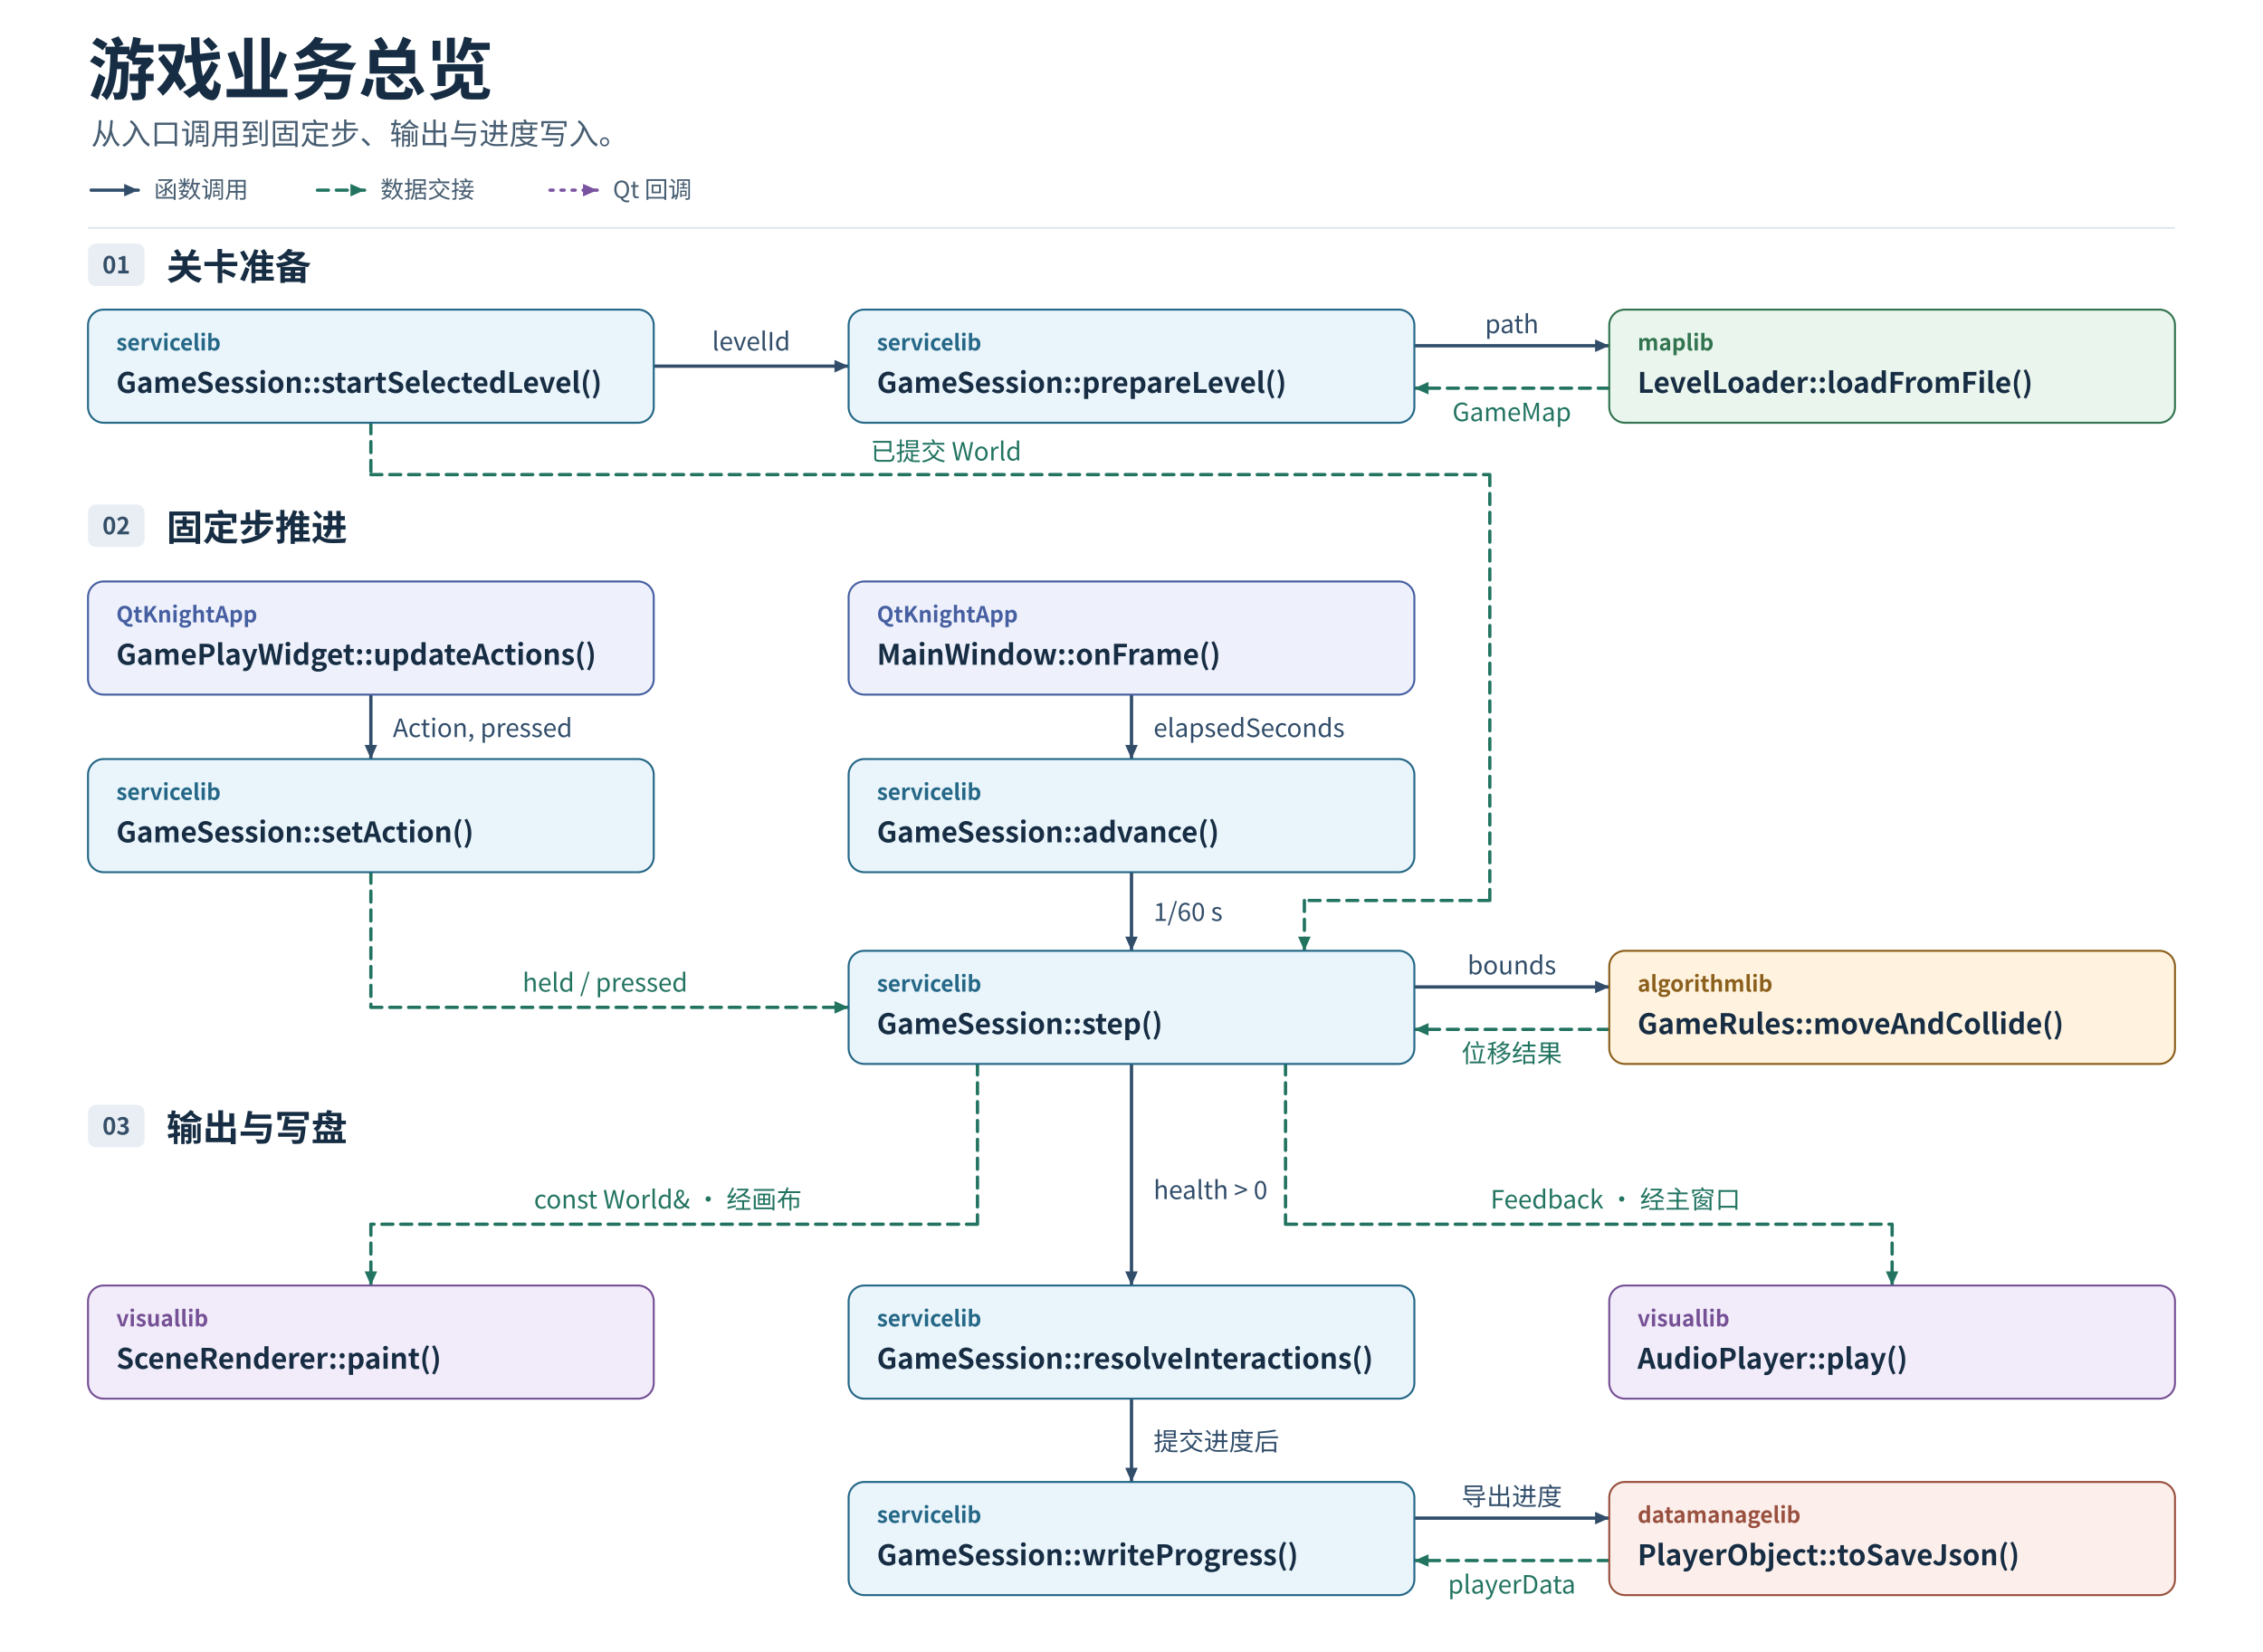
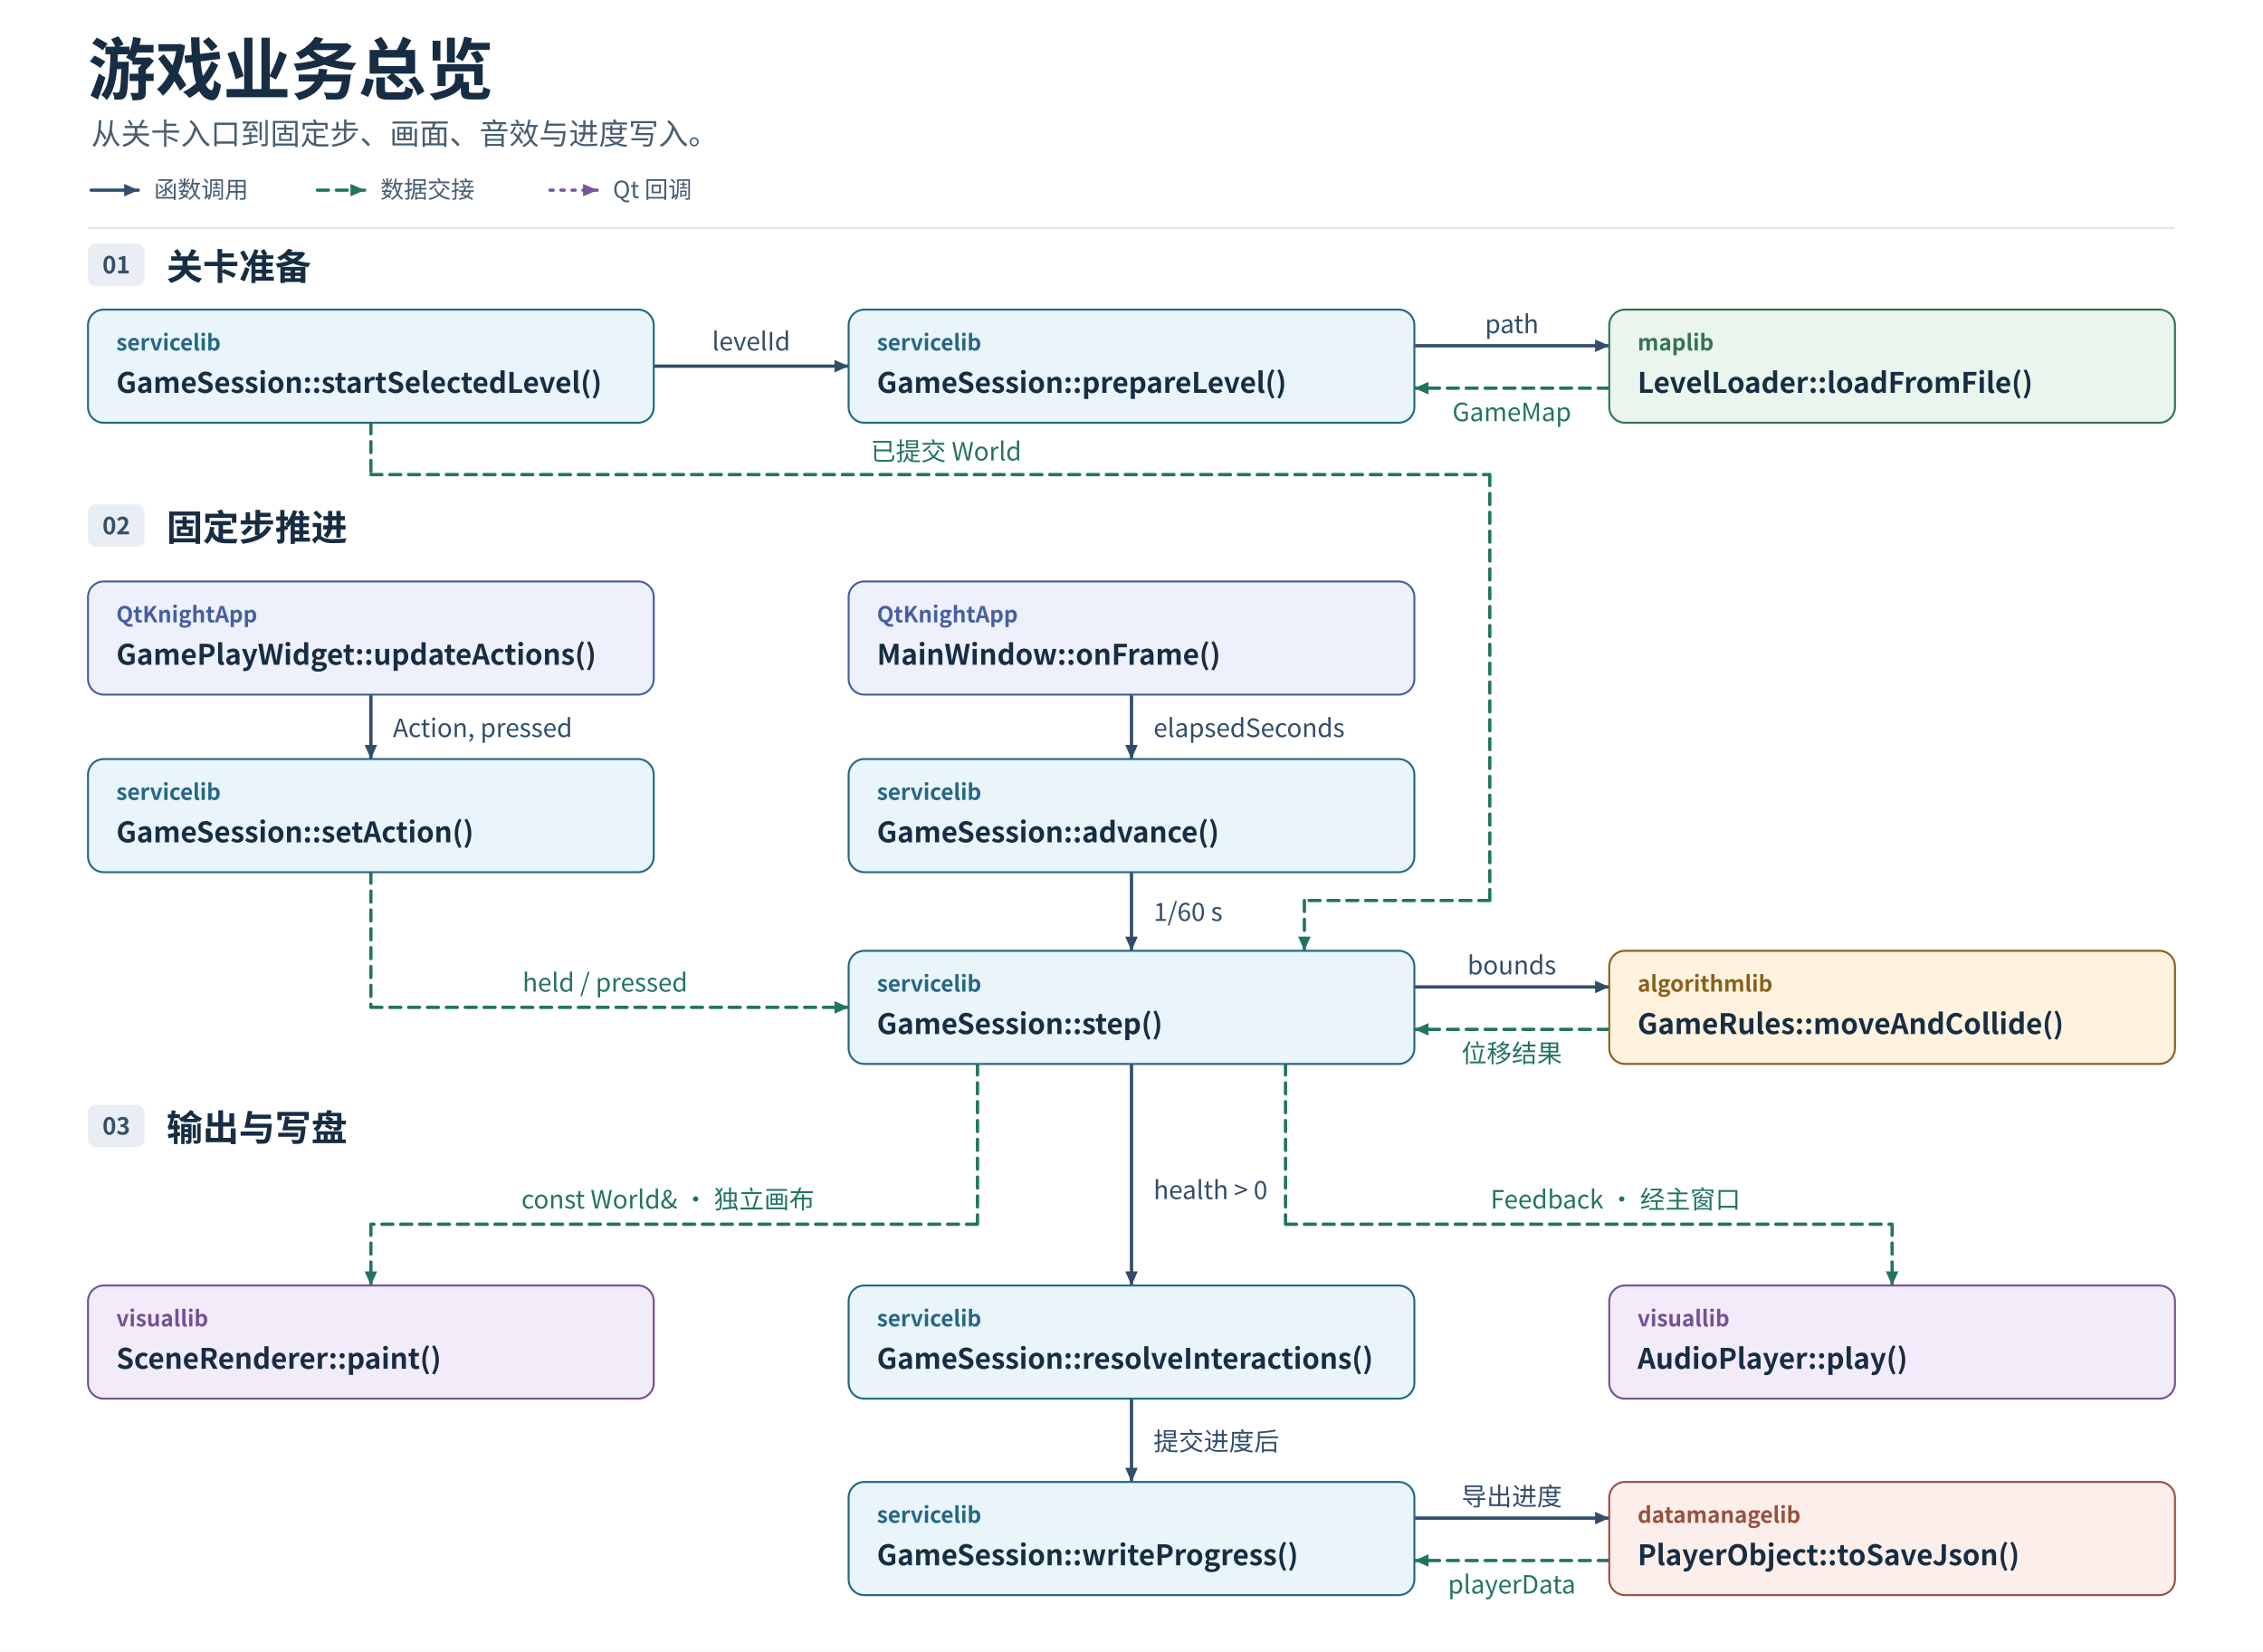
<svg xmlns="http://www.w3.org/2000/svg" width="1440" height="1051" viewBox="0 32 1440 1051" xml:lang="zh-CN" role="img" aria-labelledby="title description">
  <g font-family="Microsoft YaHei, Noto Sans CJK SC, Segoe UI, sans-serif">
    <rect x="0" y="0" width="1440" height="1083" rx="0" fill="#ffffff" stroke="none" stroke-width="1" />
    <text x="56" y="92" text-anchor="start" font-size="43" font-weight="700" fill="#172d43">游戏业务总览</text>
-     <text x="58" y="124" text-anchor="start" font-size="19" font-weight="400" fill="#475d71">从入口调用到固定步、输出与进度写入。</text>
+     <text x="58" y="124" text-anchor="start" font-size="19" font-weight="400" fill="#475d71">从关卡入口到固定步、画面、音效与进度写入。</text>
    <polyline points="58,153 88,153" fill="none" stroke="#314d6a" stroke-width="2.1" stroke-linecap="round" stroke-linejoin="round" />
    <polygon points="88,153 79,157 79,149" fill="#314d6a" />
    <text x="98" y="158" text-anchor="start" font-size="15" font-weight="400" fill="#475d71">函数调用</text>
    <path d="M202,153 L209,153 M214,153 L221,153 M226,153 L232,153" fill="none" stroke="#227461" stroke-width="2.1" stroke-linecap="round" stroke-linejoin="round" />
    <polygon points="232,153 223,157 223,149" fill="#227461" />
    <text x="242" y="158" text-anchor="start" font-size="15" font-weight="400" fill="#475d71">数据交接</text>
    <path d="M350,153 L352,153 M357,153 L359,153 M364,153 L366,153 M371,153 L373,153 M378,153 L380,153" fill="none" stroke="#7953a0" stroke-width="2.1" stroke-linecap="round" stroke-linejoin="round" />
    <polygon points="380,153 371,157 371,149" fill="#7953a0" />
    <text x="390" y="158" text-anchor="start" font-size="15" font-weight="400" fill="#475d71">Qt 回调</text>
    <line x1="56" y1="177" x2="1384" y2="177" stroke="#dbe3eb" />
    <rect x="56" y="187" width="36" height="27" rx="5" fill="#e9eef4" stroke="none" stroke-width="1" />
    <text x="74" y="206" text-anchor="middle" font-size="15" font-weight="700" fill="#354f68">01</text>
    <text x="106" y="210" text-anchor="start" font-size="23" font-weight="700" fill="#172d43">关卡准备</text>
    <rect x="56" y="353" width="36" height="27" rx="5" fill="#e9eef4" stroke="none" stroke-width="1" />
    <text x="74" y="372" text-anchor="middle" font-size="15" font-weight="700" fill="#354f68">02</text>
    <text x="106" y="376" text-anchor="start" font-size="23" font-weight="700" fill="#172d43">固定步推进</text>
    <rect x="56" y="735" width="36" height="27" rx="5" fill="#e9eef4" stroke="none" stroke-width="1" />
    <text x="74" y="754" text-anchor="middle" font-size="15" font-weight="700" fill="#354f68">03</text>
    <text x="106" y="758" text-anchor="start" font-size="23" font-weight="700" fill="#172d43">输出与写盘</text>
    <polyline points="416,265 540,265" fill="none" stroke="#314d6a" stroke-width="2.1" stroke-linecap="round" stroke-linejoin="round" />
    <polygon points="540,265 531,269 531,261" fill="#314d6a" />
    <polyline points="900,252 1024,252" fill="none" stroke="#314d6a" stroke-width="2.1" stroke-linecap="round" stroke-linejoin="round" />
    <polygon points="1024,252 1015,256 1015,248" fill="#314d6a" />
    <path d="M1024,279 L1017,279 M1012,279 L1005,279 M1000,279 L993,279 M988,279 L981,279 M976,279 L969,279 M964,279 L957,279 M952,279 L945,279 M940,279 L933,279 M928,279 L921,279 M916,279 L909,279 M904,279 L900,279" fill="none" stroke="#227461" stroke-width="2.1" stroke-linecap="round" stroke-linejoin="round" />
    <polygon points="900,279 909,275 909,283" fill="#227461" />
    <path d="M236,301 L236,308 M236,313 L236,320 M236,325 L236,332 M236,334 L243,334 M248,334 L255,334 M260,334 L267,334 M272,334 L279,334 M284,334 L291,334 M296,334 L303,334 M308,334 L315,334 M320,334 L327,334 M332,334 L339,334 M344,334 L351,334 M356,334 L363,334 M368,334 L375,334 M380,334 L387,334 M392,334 L399,334 M404,334 L411,334 M416,334 L423,334 M428,334 L435,334 M440,334 L447,334 M452,334 L459,334 M464,334 L471,334 M476,334 L483,334 M488,334 L495,334 M500,334 L507,334 M512,334 L519,334 M524,334 L531,334 M536,334 L543,334 M548,334 L555,334 M560,334 L567,334 M572,334 L579,334 M584,334 L591,334 M596,334 L603,334 M608,334 L615,334 M620,334 L627,334 M632,334 L639,334 M644,334 L651,334 M656,334 L663,334 M668,334 L675,334 M680,334 L687,334 M692,334 L699,334 M704,334 L711,334 M716,334 L723,334 M728,334 L735,334 M740,334 L747,334 M752,334 L759,334 M764,334 L771,334 M776,334 L783,334 M788,334 L795,334 M800,334 L807,334 M812,334 L819,334 M824,334 L831,334 M836,334 L843,334 M848,334 L855,334 M860,334 L867,334 M872,334 L879,334 M884,334 L891,334 M896,334 L903,334 M908,334 L915,334 M920,334 L927,334 M932,334 L939,334 M944,334 L948,334 M948,334 L948,341 M948,346 L948,353 M948,358 L948,365 M948,370 L948,377 M948,382 L948,389 M948,394 L948,401 M948,406 L948,413 M948,418 L948,425 M948,430 L948,437 M948,442 L948,449 M948,454 L948,461 M948,466 L948,473 M948,478 L948,485 M948,490 L948,497 M948,502 L948,509 M948,514 L948,521 M948,526 L948,533 M948,538 L948,545 M948,550 L948,557 M948,562 L948,569 M948,574 L948,581 M948,586 L948,593 M948,598 L948,605 M948,605 L941,605 M936,605 L929,605 M924,605 L917,605 M912,605 L905,605 M900,605 L893,605 M888,605 L881,605 M876,605 L869,605 M864,605 L857,605 M852,605 L845,605 M840,605 L833,605 M830,605 L830,612 M830,617 L830,624 M830,629 L830,636" fill="none" stroke="#227461" stroke-width="2.1" stroke-linecap="round" stroke-linejoin="round" />
    <polygon points="830,637 826,628 834,628" fill="#227461" />
    <polyline points="236,474 236,515" fill="none" stroke="#314d6a" stroke-width="2.1" stroke-linecap="round" stroke-linejoin="round" />
    <polygon points="236,515 232,506 240,506" fill="#314d6a" />
    <polyline points="720,474 720,515" fill="none" stroke="#314d6a" stroke-width="2.1" stroke-linecap="round" stroke-linejoin="round" />
    <polygon points="720,515 716,506 724,506" fill="#314d6a" />
    <polyline points="720,587 720,637" fill="none" stroke="#314d6a" stroke-width="2.1" stroke-linecap="round" stroke-linejoin="round" />
    <polygon points="720,637 716,628 724,628" fill="#314d6a" />
    <path d="M236,587 L236,594 M236,599 L236,606 M236,611 L236,618 M236,623 L236,630 M236,635 L236,642 M236,647 L236,654 M236,659 L236,666 M236,671 L236,673 M236,673 L243,673 M248,673 L255,673 M260,673 L267,673 M272,673 L279,673 M284,673 L291,673 M296,673 L303,673 M308,673 L315,673 M320,673 L327,673 M332,673 L339,673 M344,673 L351,673 M356,673 L363,673 M368,673 L375,673 M380,673 L387,673 M392,673 L399,673 M404,673 L411,673 M416,673 L423,673 M428,673 L435,673 M440,673 L447,673 M452,673 L459,673 M464,673 L471,673 M476,673 L483,673 M488,673 L495,673 M500,673 L507,673 M512,673 L519,673 M524,673 L531,673 M536,673 L540,673" fill="none" stroke="#227461" stroke-width="2.1" stroke-linecap="round" stroke-linejoin="round" />
    <polygon points="540,673 531,677 531,669" fill="#227461" />
    <polyline points="900,660 1024,660" fill="none" stroke="#314d6a" stroke-width="2.1" stroke-linecap="round" stroke-linejoin="round" />
    <polygon points="1024,660 1015,664 1015,656" fill="#314d6a" />
    <path d="M1024,687 L1017,687 M1012,687 L1005,687 M1000,687 L993,687 M988,687 L981,687 M976,687 L969,687 M964,687 L957,687 M952,687 L945,687 M940,687 L933,687 M928,687 L921,687 M916,687 L909,687 M904,687 L900,687" fill="none" stroke="#227461" stroke-width="2.1" stroke-linecap="round" stroke-linejoin="round" />
    <polygon points="900,687 909,683 909,691" fill="#227461" />
    <path d="M622,709 L622,716 M622,721 L622,728 M622,733 L622,740 M622,745 L622,752 M622,757 L622,764 M622,769 L622,776 M622,781 L622,788 M622,793 L622,800 M622,805 L622,811 M622,811 L615,811 M610,811 L603,811 M598,811 L591,811 M586,811 L579,811 M574,811 L567,811 M562,811 L555,811 M550,811 L543,811 M538,811 L531,811 M526,811 L519,811 M514,811 L507,811 M502,811 L495,811 M490,811 L483,811 M478,811 L471,811 M466,811 L459,811 M454,811 L447,811 M442,811 L435,811 M430,811 L423,811 M418,811 L411,811 M406,811 L399,811 M394,811 L387,811 M382,811 L375,811 M370,811 L363,811 M358,811 L351,811 M346,811 L339,811 M334,811 L327,811 M322,811 L315,811 M310,811 L303,811 M298,811 L291,811 M286,811 L279,811 M274,811 L267,811 M262,811 L255,811 M250,811 L243,811 M238,811 L236,811 M236,811 L236,818 M236,823 L236,830 M236,835 L236,842 M236,847 L236,850" fill="none" stroke="#227461" stroke-width="2.1" stroke-linecap="round" stroke-linejoin="round" />
    <polygon points="236,850 232,841 240,841" fill="#227461" />
    <polyline points="720,709 720,850" fill="none" stroke="#314d6a" stroke-width="2.1" stroke-linecap="round" stroke-linejoin="round" />
    <polygon points="720,850 716,841 724,841" fill="#314d6a" />
    <path d="M818,709 L818,716 M818,721 L818,728 M818,733 L818,740 M818,745 L818,752 M818,757 L818,764 M818,769 L818,776 M818,781 L818,788 M818,793 L818,800 M818,805 L818,811 M818,811 L825,811 M830,811 L837,811 M842,811 L849,811 M854,811 L861,811 M866,811 L873,811 M878,811 L885,811 M890,811 L897,811 M902,811 L909,811 M914,811 L921,811 M926,811 L933,811 M938,811 L945,811 M950,811 L957,811 M962,811 L969,811 M974,811 L981,811 M986,811 L993,811 M998,811 L1005,811 M1010,811 L1017,811 M1022,811 L1029,811 M1034,811 L1041,811 M1046,811 L1053,811 M1058,811 L1065,811 M1070,811 L1077,811 M1082,811 L1089,811 M1094,811 L1101,811 M1106,811 L1113,811 M1118,811 L1125,811 M1130,811 L1137,811 M1142,811 L1149,811 M1154,811 L1161,811 M1166,811 L1173,811 M1178,811 L1185,811 M1190,811 L1197,811 M1202,811 L1204,811 M1204,811 L1204,818 M1204,823 L1204,830 M1204,835 L1204,842 M1204,847 L1204,850" fill="none" stroke="#227461" stroke-width="2.1" stroke-linecap="round" stroke-linejoin="round" />
    <polygon points="1204,850 1200,841 1208,841" fill="#227461" />
    <polyline points="720,922 720,975" fill="none" stroke="#314d6a" stroke-width="2.1" stroke-linecap="round" stroke-linejoin="round" />
    <polygon points="720,975 716,966 724,966" fill="#314d6a" />
    <polyline points="900,998 1024,998" fill="none" stroke="#314d6a" stroke-width="2.1" stroke-linecap="round" stroke-linejoin="round" />
    <polygon points="1024,998 1015,1002 1015,994" fill="#314d6a" />
    <path d="M1024,1025 L1017,1025 M1012,1025 L1005,1025 M1000,1025 L993,1025 M988,1025 L981,1025 M976,1025 L969,1025 M964,1025 L957,1025 M952,1025 L945,1025 M940,1025 L933,1025 M928,1025 L921,1025 M916,1025 L909,1025 M904,1025 L900,1025" fill="none" stroke="#227461" stroke-width="2.1" stroke-linecap="round" stroke-linejoin="round" />
    <polygon points="900,1025 909,1021 909,1029" fill="#227461" />
    <g class="function" data-module="servicelib" data-function="GameSession::startSelectedLevel()">
      <rect x="56" y="229" width="360" height="72" rx="10" fill="#e9f4fb" stroke="#246786" stroke-width="1.25" />
      <text x="74" y="255" text-anchor="start" font-size="14" font-weight="700" fill="#246786">servicelib</text>
      <text x="74" y="282" text-anchor="start" font-size="18" font-weight="700" fill="#172d43">GameSession::startSelectedLevel()</text>
    </g>
    <g class="function" data-module="servicelib" data-function="GameSession::prepareLevel()">
      <rect x="540" y="229" width="360" height="72" rx="10" fill="#e9f4fb" stroke="#246786" stroke-width="1.25" />
      <text x="558" y="255" text-anchor="start" font-size="14" font-weight="700" fill="#246786">servicelib</text>
      <text x="558" y="282" text-anchor="start" font-size="18" font-weight="700" fill="#172d43">GameSession::prepareLevel()</text>
    </g>
    <g class="function" data-module="maplib" data-function="LevelLoader::loadFromFile()">
      <rect x="1024" y="229" width="360" height="72" rx="10" fill="#eaf5ed" stroke="#32744f" stroke-width="1.25" />
      <text x="1042" y="255" text-anchor="start" font-size="14" font-weight="700" fill="#32744f">maplib</text>
      <text x="1042" y="282" text-anchor="start" font-size="18" font-weight="700" fill="#172d43">LevelLoader::loadFromFile()</text>
    </g>
    <g class="function" data-module="QtKnightApp" data-function="GamePlayWidget::updateActions()">
      <rect x="56" y="402" width="360" height="72" rx="10" fill="#eef1fc" stroke="#465fa1" stroke-width="1.25" />
      <text x="74" y="428" text-anchor="start" font-size="14" font-weight="700" fill="#465fa1">QtKnightApp</text>
      <text x="74" y="455" text-anchor="start" font-size="18" font-weight="700" fill="#172d43">GamePlayWidget::updateActions()</text>
    </g>
    <g class="function" data-module="QtKnightApp" data-function="MainWindow::onFrame()">
      <rect x="540" y="402" width="360" height="72" rx="10" fill="#eef1fc" stroke="#465fa1" stroke-width="1.25" />
      <text x="558" y="428" text-anchor="start" font-size="14" font-weight="700" fill="#465fa1">QtKnightApp</text>
      <text x="558" y="455" text-anchor="start" font-size="18" font-weight="700" fill="#172d43">MainWindow::onFrame()</text>
    </g>
    <g class="function" data-module="servicelib" data-function="GameSession::setAction()">
      <rect x="56" y="515" width="360" height="72" rx="10" fill="#e9f4fb" stroke="#246786" stroke-width="1.25" />
      <text x="74" y="541" text-anchor="start" font-size="14" font-weight="700" fill="#246786">servicelib</text>
      <text x="74" y="568" text-anchor="start" font-size="18" font-weight="700" fill="#172d43">GameSession::setAction()</text>
    </g>
    <g class="function" data-module="servicelib" data-function="GameSession::advance()">
      <rect x="540" y="515" width="360" height="72" rx="10" fill="#e9f4fb" stroke="#246786" stroke-width="1.25" />
      <text x="558" y="541" text-anchor="start" font-size="14" font-weight="700" fill="#246786">servicelib</text>
      <text x="558" y="568" text-anchor="start" font-size="18" font-weight="700" fill="#172d43">GameSession::advance()</text>
    </g>
    <g class="function" data-module="servicelib" data-function="GameSession::step()">
      <rect x="540" y="637" width="360" height="72" rx="10" fill="#e9f4fb" stroke="#246786" stroke-width="1.25" />
      <text x="558" y="663" text-anchor="start" font-size="14" font-weight="700" fill="#246786">servicelib</text>
      <text x="558" y="690" text-anchor="start" font-size="18" font-weight="700" fill="#172d43">GameSession::step()</text>
    </g>
    <g class="function" data-module="algorithmlib" data-function="GameRules::moveAndCollide()">
      <rect x="1024" y="637" width="360" height="72" rx="10" fill="#fff3df" stroke="#8b5f1c" stroke-width="1.25" />
      <text x="1042" y="663" text-anchor="start" font-size="14" font-weight="700" fill="#8b5f1c">algorithmlib</text>
      <text x="1042" y="690" text-anchor="start" font-size="18" font-weight="700" fill="#172d43">GameRules::moveAndCollide()</text>
    </g>
    <g class="function" data-module="visuallib" data-function="SceneRenderer::paint()">
      <rect x="56" y="850" width="360" height="72" rx="10" fill="#f2ecfa" stroke="#755095" stroke-width="1.25" />
      <text x="74" y="876" text-anchor="start" font-size="14" font-weight="700" fill="#755095">visuallib</text>
      <text x="74" y="903" text-anchor="start" font-size="18" font-weight="700" fill="#172d43">SceneRenderer::paint()</text>
    </g>
    <g class="function" data-module="servicelib" data-function="GameSession::resolveInteractions()">
      <rect x="540" y="850" width="360" height="72" rx="10" fill="#e9f4fb" stroke="#246786" stroke-width="1.25" />
      <text x="558" y="876" text-anchor="start" font-size="14" font-weight="700" fill="#246786">servicelib</text>
      <text x="558" y="903" text-anchor="start" font-size="18" font-weight="700" fill="#172d43">GameSession::resolveInteractions()</text>
    </g>
    <g class="function" data-module="visuallib" data-function="AudioPlayer::play()">
      <rect x="1024" y="850" width="360" height="72" rx="10" fill="#f2ecfa" stroke="#755095" stroke-width="1.25" />
      <text x="1042" y="876" text-anchor="start" font-size="14" font-weight="700" fill="#755095">visuallib</text>
      <text x="1042" y="903" text-anchor="start" font-size="18" font-weight="700" fill="#172d43">AudioPlayer::play()</text>
    </g>
    <g class="function" data-module="servicelib" data-function="GameSession::writeProgress()">
      <rect x="540" y="975" width="360" height="72" rx="10" fill="#e9f4fb" stroke="#246786" stroke-width="1.25" />
      <text x="558" y="1001" text-anchor="start" font-size="14" font-weight="700" fill="#246786">servicelib</text>
      <text x="558" y="1028" text-anchor="start" font-size="18" font-weight="700" fill="#172d43">GameSession::writeProgress()</text>
    </g>
    <g class="function" data-module="datamanagelib" data-function="PlayerObject::toSaveJson()">
      <rect x="1024" y="975" width="360" height="72" rx="10" fill="#fcefeb" stroke="#99503f" stroke-width="1.25" />
      <text x="1042" y="1001" text-anchor="start" font-size="14" font-weight="700" fill="#99503f">datamanagelib</text>
      <text x="1042" y="1028" text-anchor="start" font-size="18" font-weight="700" fill="#172d43">PlayerObject::toSaveJson()</text>
    </g>
    <text x="478" y="255" text-anchor="middle" font-size="16" font-weight="400" fill="#314d6a">levelId</text>
    <text x="962" y="244" text-anchor="middle" font-size="16" font-weight="400" fill="#314d6a">path</text>
    <text x="962" y="300" text-anchor="middle" font-size="16" font-weight="400" fill="#227461">GameMap</text>
    <text x="602" y="325" text-anchor="middle" font-size="16" font-weight="400" fill="#227461">已提交 World</text>
    <text x="250" y="501" text-anchor="start" font-size="16" font-weight="400" fill="#314d6a">Action, pressed</text>
    <text x="734" y="501" text-anchor="start" font-size="16" font-weight="400" fill="#314d6a">elapsedSeconds</text>
    <text x="734" y="618" text-anchor="start" font-size="16" font-weight="400" fill="#314d6a">1/60 s</text>
    <text x="385" y="663" text-anchor="middle" font-size="16" font-weight="400" fill="#227461">held / pressed</text>
    <text x="962" y="652" text-anchor="middle" font-size="16" font-weight="400" fill="#314d6a">bounds</text>
    <text x="962" y="708" text-anchor="middle" font-size="16" font-weight="400" fill="#227461">位移结果</text>
-     <text x="425" y="801" text-anchor="middle" font-size="16" font-weight="400" fill="#227461">const World&amp; · 经画布</text>
+     <text x="425" y="801" text-anchor="middle" font-size="16" font-weight="400" fill="#227461">const World&amp; · 独立画布</text>
    <text x="734" y="795" text-anchor="start" font-size="16" font-weight="400" fill="#314d6a">health &gt; 0</text>
    <text x="1028" y="801" text-anchor="middle" font-size="16" font-weight="400" fill="#227461">Feedback · 经主窗口</text>
    <text x="734" y="955" text-anchor="start" font-size="16" font-weight="400" fill="#314d6a">提交进度后</text>
    <text x="962" y="990" text-anchor="middle" font-size="16" font-weight="400" fill="#314d6a">导出进度</text>
    <text x="962" y="1046" text-anchor="middle" font-size="16" font-weight="400" fill="#227461">playerData</text>
  </g>
</svg>
